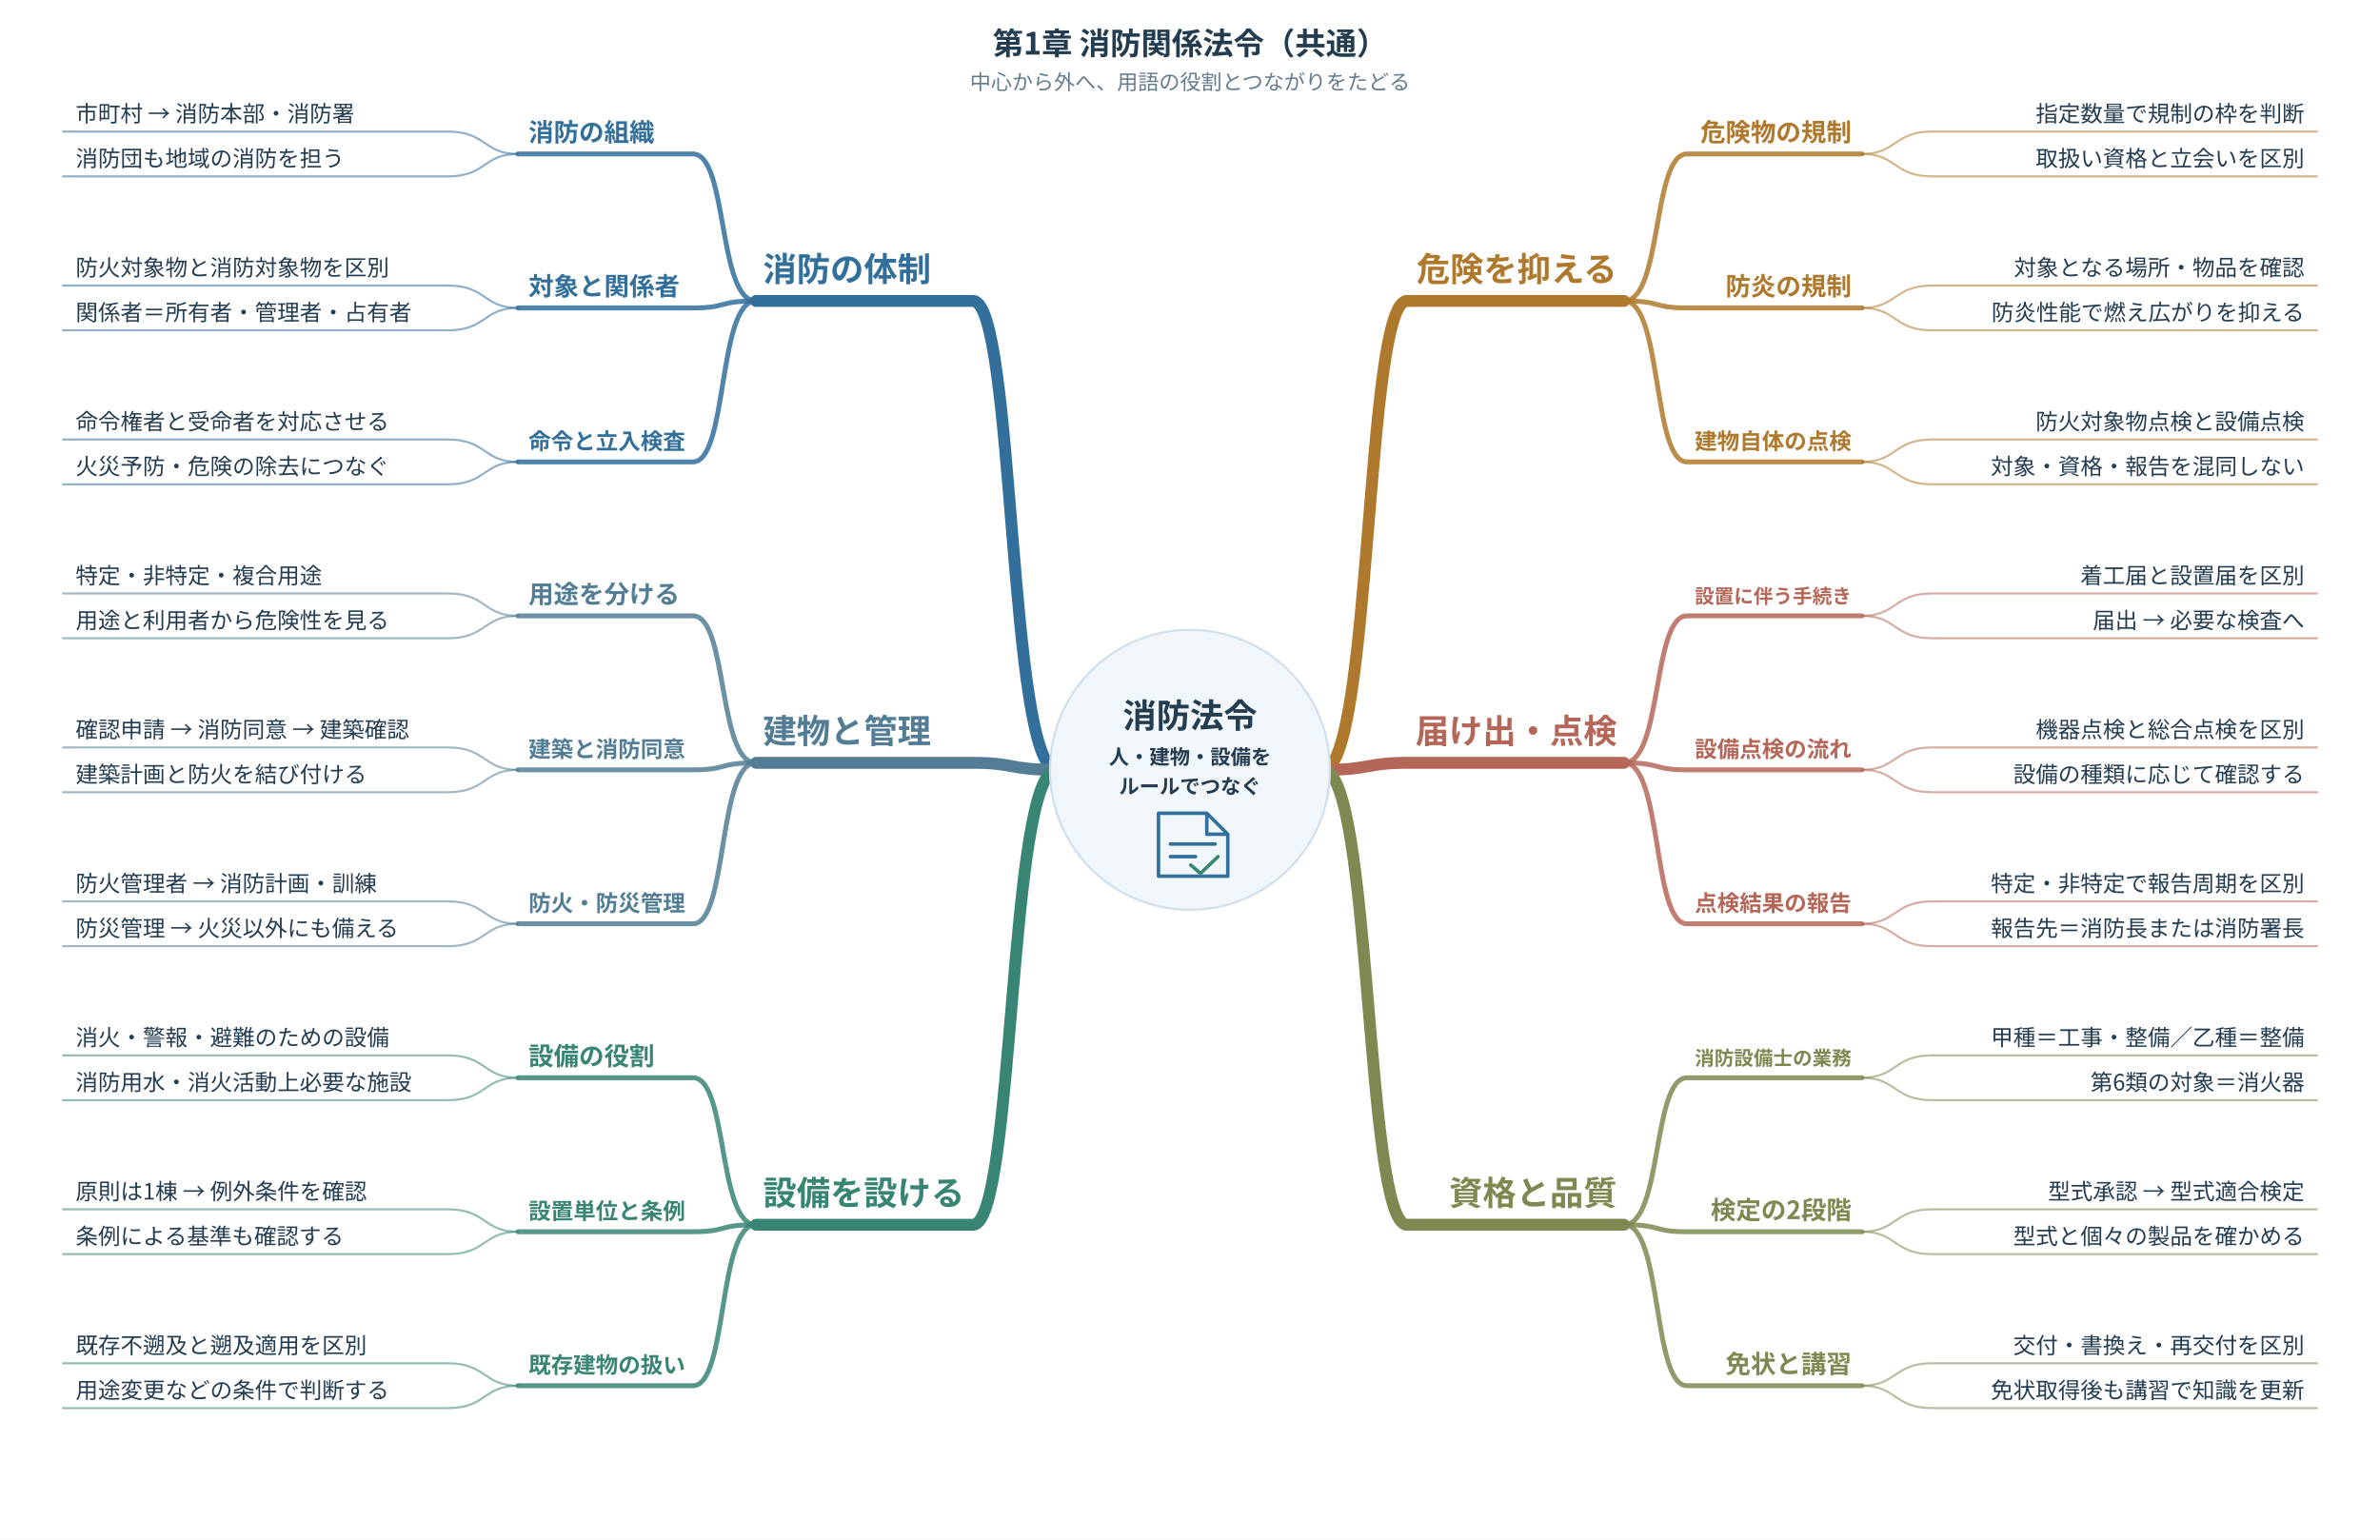
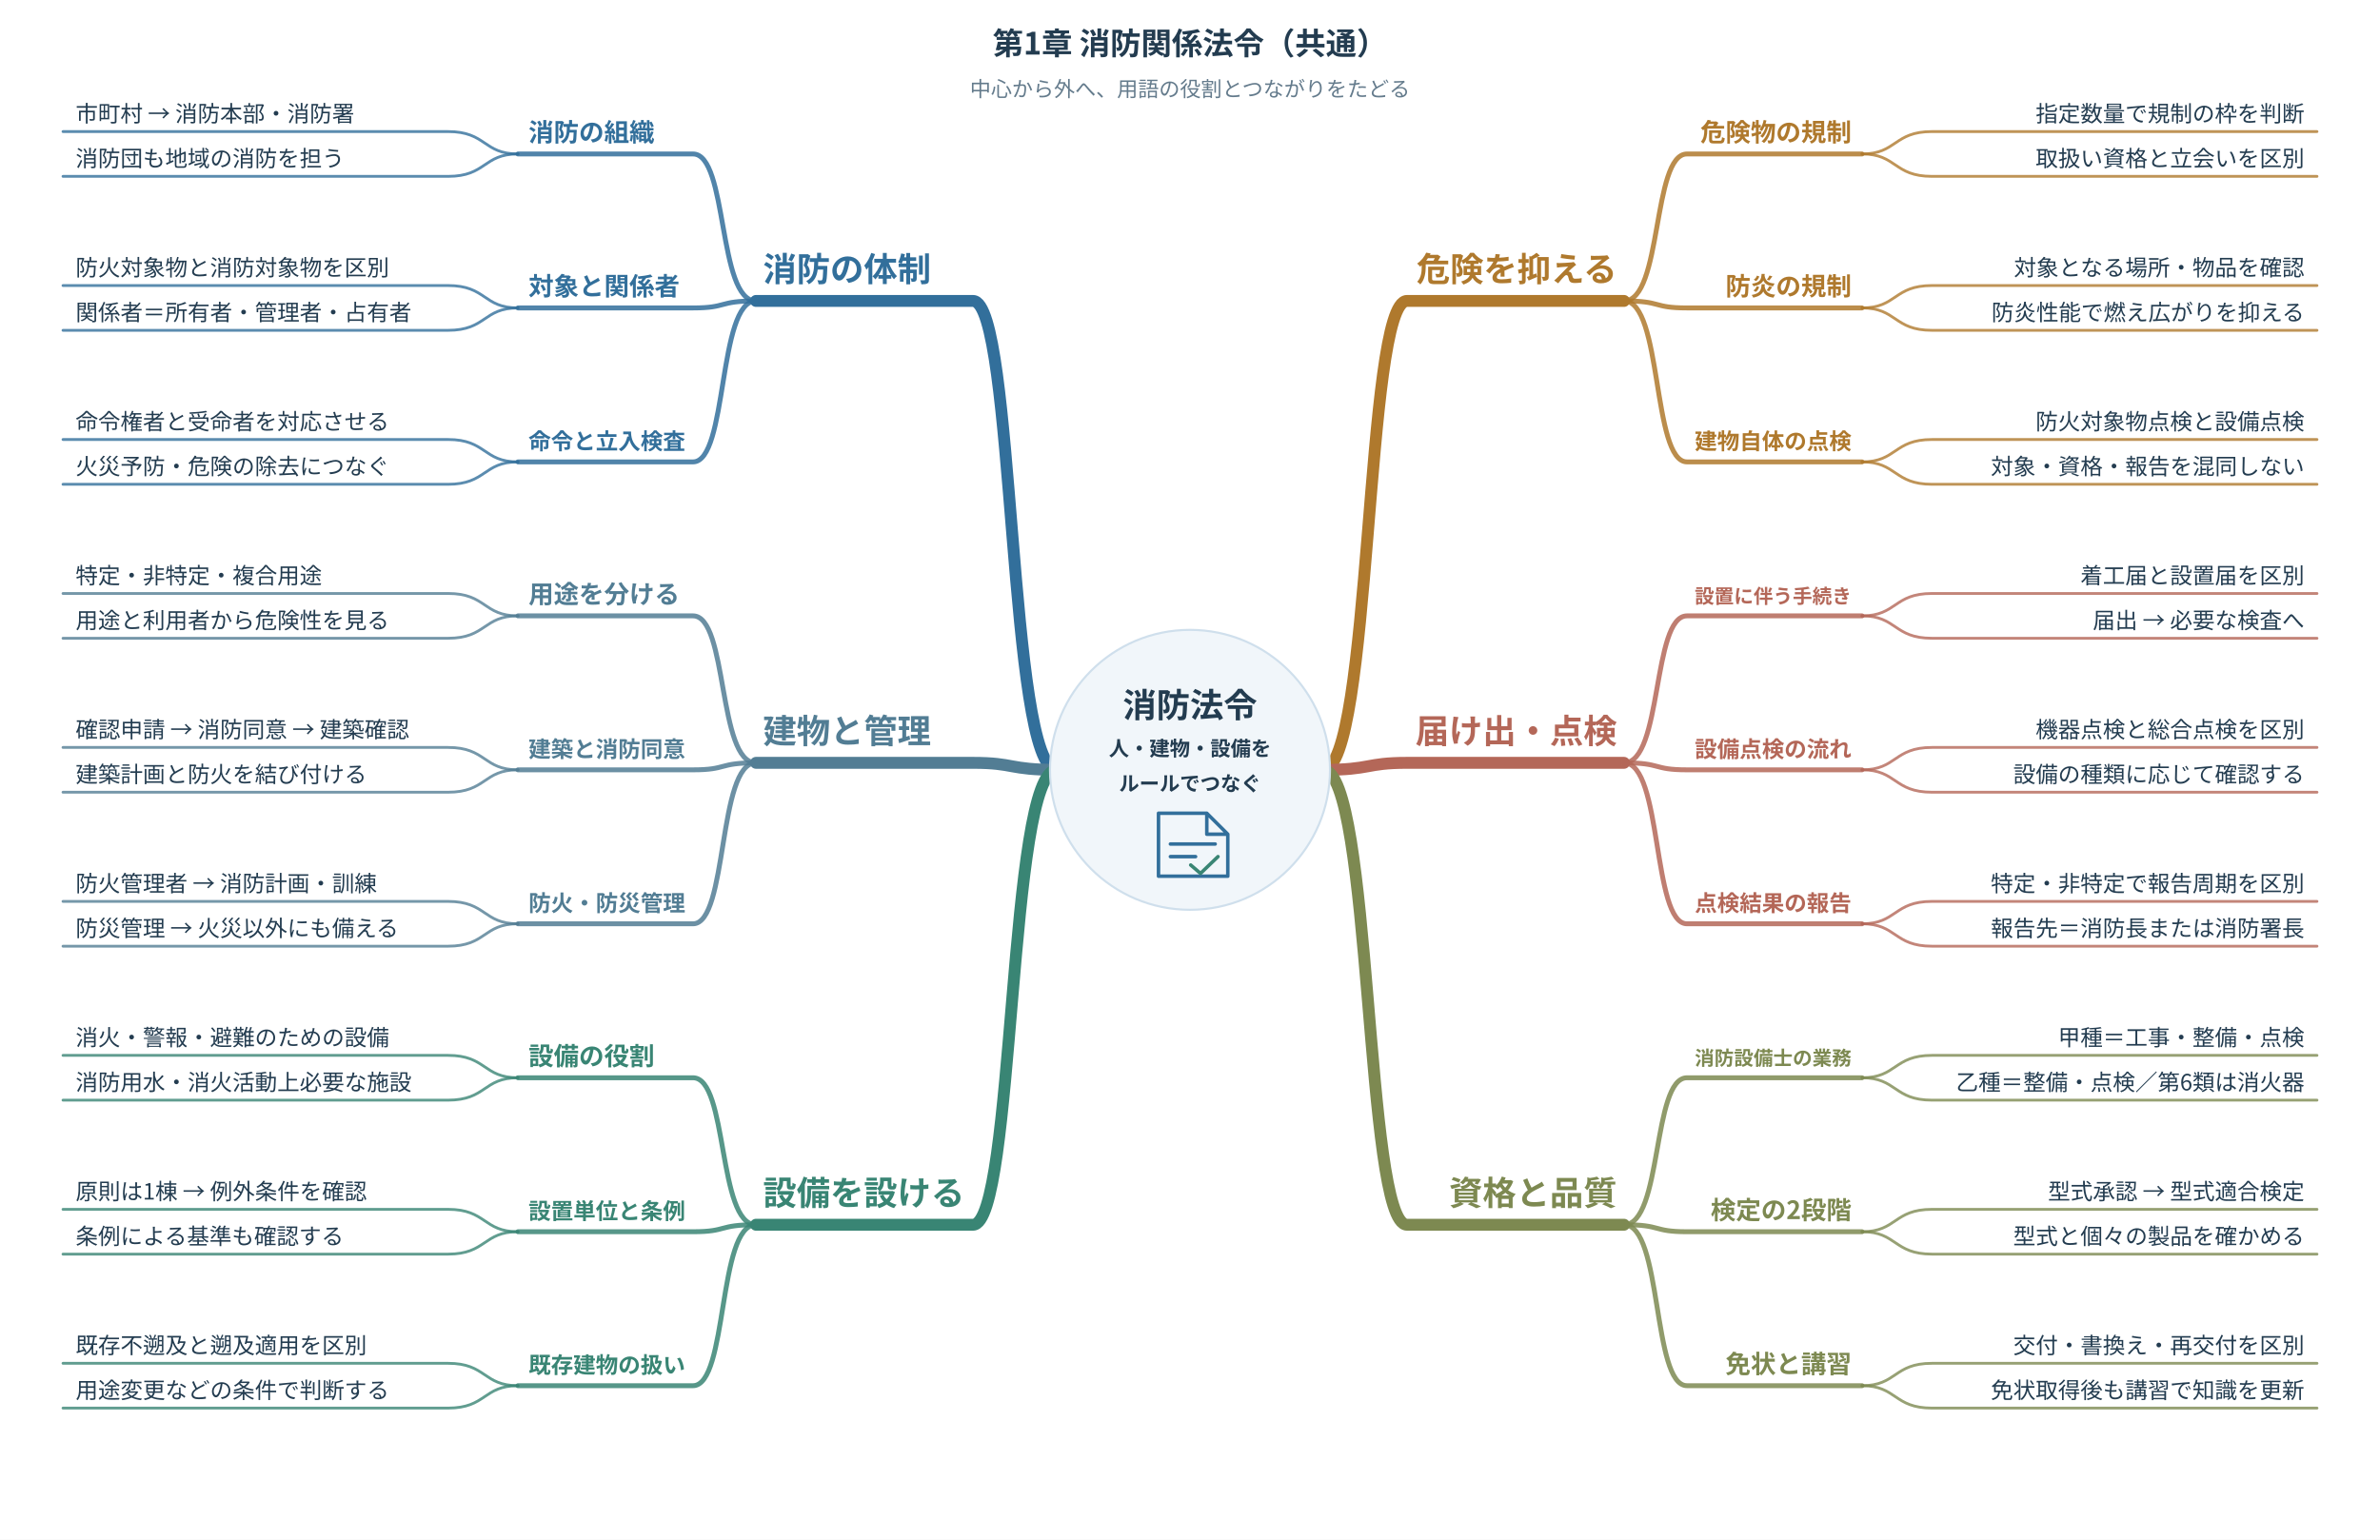
<svg xmlns="http://www.w3.org/2000/svg" width="3400" height="2200" viewBox="0 0 3400 2200" role="img" aria-labelledby="title desc">
  <rect width="3400" height="2200" fill="#FFFFFF" />
  <g font-family="Meiryo, Noto Sans CJK JP, sans-serif" fill="#233C50" stroke-linecap="round" stroke-linejoin="round">
    <text x="1700" y="78" text-anchor="middle" font-size="44" font-weight="700" fill="#233C50">第1章  消防関係法令（共通）</text>
-     <text x="1700" y="128" text-anchor="middle" font-size="30" font-weight="500" fill="#647B8C">中心から外へ、用語の役割とつながりをたどる</text>
+     <text x="1700" y="138" text-anchor="middle" font-size="30" font-weight="500" fill="#647B8C">中心から外へ、用語の役割とつながりをたどる</text>
    <path d="M 1510 1100 C 1440 1100 1450 430 1390 430 L 1080 430" fill="none" stroke="#326F9B" stroke-width="17" opacity="1" />
    <text x="1090" y="402" text-anchor="start" font-size="48" font-weight="700" fill="#326F9B">消防の体制</text>
    <path d="M 1080 430 C 1025 430 1040 220 990 220 L 740 220" fill="none" stroke="#326F9B" stroke-width="7" opacity="0.85" />
    <text x="755" y="202" text-anchor="start" font-size="36" font-weight="700" fill="#326F9B">消防の組織</text>
-     <path d="M 740 220 C 690 220 695 188.0 640 188.0 L 90 188.0" fill="none" stroke="#326F9B" stroke-width="3" opacity="0.55" />
+     <path d="M 740 220 C 690 220 695 188.0 640 188.0 L 90 188.0" fill="none" stroke="#326F9B" stroke-width="4" opacity="0.8" />
    <text x="108" y="174.0" text-anchor="start" font-size="32" font-weight="500" fill="#233C50">市町村 → 消防本部・消防署</text>
-     <path d="M 740 220 C 690 220 695 252.0 640 252.0 L 90 252.0" fill="none" stroke="#326F9B" stroke-width="3" opacity="0.55" />
+     <path d="M 740 220 C 690 220 695 252.0 640 252.0 L 90 252.0" fill="none" stroke="#326F9B" stroke-width="4" opacity="0.8" />
    <text x="108" y="238.0" text-anchor="start" font-size="32" font-weight="500" fill="#233C50">消防団も地域の消防を担う</text>
    <path d="M 1080 430 C 1025 430 1040 440 990 440 L 740 440" fill="none" stroke="#326F9B" stroke-width="7" opacity="0.85" />
    <text x="755" y="422" text-anchor="start" font-size="36" font-weight="700" fill="#326F9B">対象と関係者</text>
-     <path d="M 740 440 C 690 440 695 408.0 640 408.0 L 90 408.0" fill="none" stroke="#326F9B" stroke-width="3" opacity="0.55" />
+     <path d="M 740 440 C 690 440 695 408.0 640 408.0 L 90 408.0" fill="none" stroke="#326F9B" stroke-width="4" opacity="0.8" />
    <text x="108" y="394.0" text-anchor="start" font-size="32" font-weight="500" fill="#233C50">防火対象物と消防対象物を区別</text>
-     <path d="M 740 440 C 690 440 695 472.0 640 472.0 L 90 472.0" fill="none" stroke="#326F9B" stroke-width="3" opacity="0.55" />
+     <path d="M 740 440 C 690 440 695 472.0 640 472.0 L 90 472.0" fill="none" stroke="#326F9B" stroke-width="4" opacity="0.8" />
    <text x="108" y="458.0" text-anchor="start" font-size="32" font-weight="500" fill="#233C50">関係者＝所有者・管理者・占有者</text>
    <path d="M 1080 430 C 1025 430 1040 660 990 660 L 740 660" fill="none" stroke="#326F9B" stroke-width="7" opacity="0.85" />
    <text x="755" y="642" text-anchor="start" font-size="32" font-weight="700" fill="#326F9B">命令と立入検査</text>
-     <path d="M 740 660 C 690 660 695 628.0 640 628.0 L 90 628.0" fill="none" stroke="#326F9B" stroke-width="3" opacity="0.55" />
+     <path d="M 740 660 C 690 660 695 628.0 640 628.0 L 90 628.0" fill="none" stroke="#326F9B" stroke-width="4" opacity="0.8" />
    <text x="108" y="614.0" text-anchor="start" font-size="32" font-weight="500" fill="#233C50">命令権者と受命者を対応させる</text>
-     <path d="M 740 660 C 690 660 695 692.0 640 692.0 L 90 692.0" fill="none" stroke="#326F9B" stroke-width="3" opacity="0.55" />
+     <path d="M 740 660 C 690 660 695 692.0 640 692.0 L 90 692.0" fill="none" stroke="#326F9B" stroke-width="4" opacity="0.8" />
    <text x="108" y="678.0" text-anchor="start" font-size="32" font-weight="500" fill="#233C50">火災予防・危険の除去につなぐ</text>
    <path d="M 1510 1100 C 1440 1100 1450 1090 1390 1090 L 1080 1090" fill="none" stroke="#527D94" stroke-width="17" opacity="1" />
    <text x="1090" y="1062" text-anchor="start" font-size="48" font-weight="700" fill="#527D94">建物と管理</text>
    <path d="M 1080 1090 C 1025 1090 1040 880 990 880 L 740 880" fill="none" stroke="#527D94" stroke-width="7" opacity="0.85" />
    <text x="755" y="862" text-anchor="start" font-size="36" font-weight="700" fill="#527D94">用途を分ける</text>
-     <path d="M 740 880 C 690 880 695 848.0 640 848.0 L 90 848.0" fill="none" stroke="#527D94" stroke-width="3" opacity="0.55" />
+     <path d="M 740 880 C 690 880 695 848.0 640 848.0 L 90 848.0" fill="none" stroke="#527D94" stroke-width="4" opacity="0.8" />
    <text x="108" y="834.0" text-anchor="start" font-size="32" font-weight="500" fill="#233C50">特定・非特定・複合用途</text>
-     <path d="M 740 880 C 690 880 695 912.0 640 912.0 L 90 912.0" fill="none" stroke="#527D94" stroke-width="3" opacity="0.55" />
+     <path d="M 740 880 C 690 880 695 912.0 640 912.0 L 90 912.0" fill="none" stroke="#527D94" stroke-width="4" opacity="0.8" />
    <text x="108" y="898.0" text-anchor="start" font-size="32" font-weight="500" fill="#233C50">用途と利用者から危険性を見る</text>
    <path d="M 1080 1090 C 1025 1090 1040 1100 990 1100 L 740 1100" fill="none" stroke="#527D94" stroke-width="7" opacity="0.85" />
    <text x="755" y="1082" text-anchor="start" font-size="32" font-weight="700" fill="#527D94">建築と消防同意</text>
-     <path d="M 740 1100 C 690 1100 695 1068.0 640 1068.0 L 90 1068.0" fill="none" stroke="#527D94" stroke-width="3" opacity="0.55" />
+     <path d="M 740 1100 C 690 1100 695 1068.0 640 1068.0 L 90 1068.0" fill="none" stroke="#527D94" stroke-width="4" opacity="0.8" />
    <text x="108" y="1054.0" text-anchor="start" font-size="32" font-weight="500" fill="#233C50">確認申請 → 消防同意 → 建築確認</text>
-     <path d="M 740 1100 C 690 1100 695 1132.0 640 1132.0 L 90 1132.0" fill="none" stroke="#527D94" stroke-width="3" opacity="0.55" />
+     <path d="M 740 1100 C 690 1100 695 1132.0 640 1132.0 L 90 1132.0" fill="none" stroke="#527D94" stroke-width="4" opacity="0.8" />
    <text x="108" y="1118.0" text-anchor="start" font-size="32" font-weight="500" fill="#233C50">建築計画と防火を結び付ける</text>
    <path d="M 1080 1090 C 1025 1090 1040 1320 990 1320 L 740 1320" fill="none" stroke="#527D94" stroke-width="7" opacity="0.85" />
    <text x="755" y="1302" text-anchor="start" font-size="32" font-weight="700" fill="#527D94">防火・防災管理</text>
-     <path d="M 740 1320 C 690 1320 695 1288.0 640 1288.0 L 90 1288.0" fill="none" stroke="#527D94" stroke-width="3" opacity="0.55" />
+     <path d="M 740 1320 C 690 1320 695 1288.0 640 1288.0 L 90 1288.0" fill="none" stroke="#527D94" stroke-width="4" opacity="0.8" />
    <text x="108" y="1274.0" text-anchor="start" font-size="32" font-weight="500" fill="#233C50">防火管理者 → 消防計画・訓練</text>
-     <path d="M 740 1320 C 690 1320 695 1352.0 640 1352.0 L 90 1352.0" fill="none" stroke="#527D94" stroke-width="3" opacity="0.55" />
+     <path d="M 740 1320 C 690 1320 695 1352.0 640 1352.0 L 90 1352.0" fill="none" stroke="#527D94" stroke-width="4" opacity="0.8" />
    <text x="108" y="1338.0" text-anchor="start" font-size="32" font-weight="500" fill="#233C50">防災管理 → 火災以外にも備える</text>
    <path d="M 1510 1100 C 1440 1100 1450 1750 1390 1750 L 1080 1750" fill="none" stroke="#398574" stroke-width="17" opacity="1" />
    <text x="1090" y="1722" text-anchor="start" font-size="48" font-weight="700" fill="#398574">設備を設ける</text>
    <path d="M 1080 1750 C 1025 1750 1040 1540 990 1540 L 740 1540" fill="none" stroke="#398574" stroke-width="7" opacity="0.85" />
    <text x="755" y="1522" text-anchor="start" font-size="36" font-weight="700" fill="#398574">設備の役割</text>
-     <path d="M 740 1540 C 690 1540 695 1508.0 640 1508.0 L 90 1508.0" fill="none" stroke="#398574" stroke-width="3" opacity="0.55" />
+     <path d="M 740 1540 C 690 1540 695 1508.0 640 1508.0 L 90 1508.0" fill="none" stroke="#398574" stroke-width="4" opacity="0.8" />
    <text x="108" y="1494.0" text-anchor="start" font-size="32" font-weight="500" fill="#233C50">消火・警報・避難のための設備</text>
-     <path d="M 740 1540 C 690 1540 695 1572.0 640 1572.0 L 90 1572.0" fill="none" stroke="#398574" stroke-width="3" opacity="0.55" />
+     <path d="M 740 1540 C 690 1540 695 1572.0 640 1572.0 L 90 1572.0" fill="none" stroke="#398574" stroke-width="4" opacity="0.8" />
    <text x="108" y="1558.0" text-anchor="start" font-size="32" font-weight="500" fill="#233C50">消防用水・消火活動上必要な施設</text>
    <path d="M 1080 1750 C 1025 1750 1040 1760 990 1760 L 740 1760" fill="none" stroke="#398574" stroke-width="7" opacity="0.85" />
    <text x="755" y="1742" text-anchor="start" font-size="32" font-weight="700" fill="#398574">設置単位と条例</text>
-     <path d="M 740 1760 C 690 1760 695 1728.0 640 1728.0 L 90 1728.0" fill="none" stroke="#398574" stroke-width="3" opacity="0.55" />
+     <path d="M 740 1760 C 690 1760 695 1728.0 640 1728.0 L 90 1728.0" fill="none" stroke="#398574" stroke-width="4" opacity="0.8" />
    <text x="108" y="1714.0" text-anchor="start" font-size="32" font-weight="500" fill="#233C50">原則は1棟 → 例外条件を確認</text>
-     <path d="M 740 1760 C 690 1760 695 1792.0 640 1792.0 L 90 1792.0" fill="none" stroke="#398574" stroke-width="3" opacity="0.55" />
+     <path d="M 740 1760 C 690 1760 695 1792.0 640 1792.0 L 90 1792.0" fill="none" stroke="#398574" stroke-width="4" opacity="0.8" />
    <text x="108" y="1778.0" text-anchor="start" font-size="32" font-weight="500" fill="#233C50">条例による基準も確認する</text>
    <path d="M 1080 1750 C 1025 1750 1040 1980 990 1980 L 740 1980" fill="none" stroke="#398574" stroke-width="7" opacity="0.85" />
    <text x="755" y="1962" text-anchor="start" font-size="32" font-weight="700" fill="#398574">既存建物の扱い</text>
-     <path d="M 740 1980 C 690 1980 695 1948.0 640 1948.0 L 90 1948.0" fill="none" stroke="#398574" stroke-width="3" opacity="0.55" />
+     <path d="M 740 1980 C 690 1980 695 1948.0 640 1948.0 L 90 1948.0" fill="none" stroke="#398574" stroke-width="4" opacity="0.8" />
    <text x="108" y="1934.0" text-anchor="start" font-size="32" font-weight="500" fill="#233C50">既存不遡及と遡及適用を区別</text>
-     <path d="M 740 1980 C 690 1980 695 2012.0 640 2012.0 L 90 2012.0" fill="none" stroke="#398574" stroke-width="3" opacity="0.55" />
+     <path d="M 740 1980 C 690 1980 695 2012.0 640 2012.0 L 90 2012.0" fill="none" stroke="#398574" stroke-width="4" opacity="0.8" />
    <text x="108" y="1998.0" text-anchor="start" font-size="32" font-weight="500" fill="#233C50">用途変更などの条件で判断する</text>
    <path d="M 1890 1100 C 1960 1100 1950 430 2010 430 L 2320 430" fill="none" stroke="#AF792D" stroke-width="17" opacity="1" />
    <text x="2310" y="402" text-anchor="end" font-size="48" font-weight="700" fill="#AF792D">危険を抑える</text>
    <path d="M 2320 430 C 2375 430 2360 220 2410 220 L 2660 220" fill="none" stroke="#AF792D" stroke-width="7" opacity="0.85" />
    <text x="2645" y="202" text-anchor="end" font-size="36" font-weight="700" fill="#AF792D">危険物の規制</text>
-     <path d="M 2660 220 C 2710 220 2705 188.0 2760 188.0 L 3310 188.0" fill="none" stroke="#AF792D" stroke-width="3" opacity="0.55" />
+     <path d="M 2660 220 C 2710 220 2705 188.0 2760 188.0 L 3310 188.0" fill="none" stroke="#AF792D" stroke-width="4" opacity="0.8" />
    <text x="3292" y="174.0" text-anchor="end" font-size="32" font-weight="500" fill="#233C50">指定数量で規制の枠を判断</text>
-     <path d="M 2660 220 C 2710 220 2705 252.0 2760 252.0 L 3310 252.0" fill="none" stroke="#AF792D" stroke-width="3" opacity="0.55" />
+     <path d="M 2660 220 C 2710 220 2705 252.0 2760 252.0 L 3310 252.0" fill="none" stroke="#AF792D" stroke-width="4" opacity="0.8" />
    <text x="3292" y="238.0" text-anchor="end" font-size="32" font-weight="500" fill="#233C50">取扱い資格と立会いを区別</text>
    <path d="M 2320 430 C 2375 430 2360 440 2410 440 L 2660 440" fill="none" stroke="#AF792D" stroke-width="7" opacity="0.85" />
    <text x="2645" y="422" text-anchor="end" font-size="36" font-weight="700" fill="#AF792D">防炎の規制</text>
-     <path d="M 2660 440 C 2710 440 2705 408.0 2760 408.0 L 3310 408.0" fill="none" stroke="#AF792D" stroke-width="3" opacity="0.55" />
+     <path d="M 2660 440 C 2710 440 2705 408.0 2760 408.0 L 3310 408.0" fill="none" stroke="#AF792D" stroke-width="4" opacity="0.8" />
    <text x="3292" y="394.0" text-anchor="end" font-size="32" font-weight="500" fill="#233C50">対象となる場所・物品を確認</text>
-     <path d="M 2660 440 C 2710 440 2705 472.0 2760 472.0 L 3310 472.0" fill="none" stroke="#AF792D" stroke-width="3" opacity="0.55" />
+     <path d="M 2660 440 C 2710 440 2705 472.0 2760 472.0 L 3310 472.0" fill="none" stroke="#AF792D" stroke-width="4" opacity="0.8" />
    <text x="3292" y="458.0" text-anchor="end" font-size="32" font-weight="500" fill="#233C50">防炎性能で燃え広がりを抑える</text>
    <path d="M 2320 430 C 2375 430 2360 660 2410 660 L 2660 660" fill="none" stroke="#AF792D" stroke-width="7" opacity="0.85" />
    <text x="2645" y="642" text-anchor="end" font-size="32" font-weight="700" fill="#AF792D">建物自体の点検</text>
-     <path d="M 2660 660 C 2710 660 2705 628.0 2760 628.0 L 3310 628.0" fill="none" stroke="#AF792D" stroke-width="3" opacity="0.55" />
+     <path d="M 2660 660 C 2710 660 2705 628.0 2760 628.0 L 3310 628.0" fill="none" stroke="#AF792D" stroke-width="4" opacity="0.8" />
    <text x="3292" y="614.0" text-anchor="end" font-size="32" font-weight="500" fill="#233C50">防火対象物点検と設備点検</text>
-     <path d="M 2660 660 C 2710 660 2705 692.0 2760 692.0 L 3310 692.0" fill="none" stroke="#AF792D" stroke-width="3" opacity="0.55" />
+     <path d="M 2660 660 C 2710 660 2705 692.0 2760 692.0 L 3310 692.0" fill="none" stroke="#AF792D" stroke-width="4" opacity="0.8" />
    <text x="3292" y="678.0" text-anchor="end" font-size="32" font-weight="500" fill="#233C50">対象・資格・報告を混同しない</text>
    <path d="M 1890 1100 C 1960 1100 1950 1090 2010 1090 L 2320 1090" fill="none" stroke="#B46758" stroke-width="17" opacity="1" />
    <text x="2310" y="1062" text-anchor="end" font-size="48" font-weight="700" fill="#B46758">届け出・点検</text>
    <path d="M 2320 1090 C 2375 1090 2360 880 2410 880 L 2660 880" fill="none" stroke="#B46758" stroke-width="7" opacity="0.85" />
    <text x="2645" y="862" text-anchor="end" font-size="28" font-weight="700" fill="#B46758">設置に伴う手続き</text>
-     <path d="M 2660 880 C 2710 880 2705 848.0 2760 848.0 L 3310 848.0" fill="none" stroke="#B46758" stroke-width="3" opacity="0.55" />
+     <path d="M 2660 880 C 2710 880 2705 848.0 2760 848.0 L 3310 848.0" fill="none" stroke="#B46758" stroke-width="4" opacity="0.8" />
    <text x="3292" y="834.0" text-anchor="end" font-size="32" font-weight="500" fill="#233C50">着工届と設置届を区別</text>
-     <path d="M 2660 880 C 2710 880 2705 912.0 2760 912.0 L 3310 912.0" fill="none" stroke="#B46758" stroke-width="3" opacity="0.55" />
+     <path d="M 2660 880 C 2710 880 2705 912.0 2760 912.0 L 3310 912.0" fill="none" stroke="#B46758" stroke-width="4" opacity="0.8" />
    <text x="3292" y="898.0" text-anchor="end" font-size="32" font-weight="500" fill="#233C50">届出 → 必要な検査へ</text>
    <path d="M 2320 1090 C 2375 1090 2360 1100 2410 1100 L 2660 1100" fill="none" stroke="#B46758" stroke-width="7" opacity="0.85" />
    <text x="2645" y="1082" text-anchor="end" font-size="32" font-weight="700" fill="#B46758">設備点検の流れ</text>
-     <path d="M 2660 1100 C 2710 1100 2705 1068.0 2760 1068.0 L 3310 1068.0" fill="none" stroke="#B46758" stroke-width="3" opacity="0.55" />
+     <path d="M 2660 1100 C 2710 1100 2705 1068.0 2760 1068.0 L 3310 1068.0" fill="none" stroke="#B46758" stroke-width="4" opacity="0.8" />
    <text x="3292" y="1054.0" text-anchor="end" font-size="32" font-weight="500" fill="#233C50">機器点検と総合点検を区別</text>
-     <path d="M 2660 1100 C 2710 1100 2705 1132.0 2760 1132.0 L 3310 1132.0" fill="none" stroke="#B46758" stroke-width="3" opacity="0.55" />
+     <path d="M 2660 1100 C 2710 1100 2705 1132.0 2760 1132.0 L 3310 1132.0" fill="none" stroke="#B46758" stroke-width="4" opacity="0.8" />
    <text x="3292" y="1118.0" text-anchor="end" font-size="32" font-weight="500" fill="#233C50">設備の種類に応じて確認する</text>
    <path d="M 2320 1090 C 2375 1090 2360 1320 2410 1320 L 2660 1320" fill="none" stroke="#B46758" stroke-width="7" opacity="0.85" />
    <text x="2645" y="1302" text-anchor="end" font-size="32" font-weight="700" fill="#B46758">点検結果の報告</text>
-     <path d="M 2660 1320 C 2710 1320 2705 1288.0 2760 1288.0 L 3310 1288.0" fill="none" stroke="#B46758" stroke-width="3" opacity="0.55" />
+     <path d="M 2660 1320 C 2710 1320 2705 1288.0 2760 1288.0 L 3310 1288.0" fill="none" stroke="#B46758" stroke-width="4" opacity="0.8" />
    <text x="3292" y="1274.0" text-anchor="end" font-size="32" font-weight="500" fill="#233C50">特定・非特定で報告周期を区別</text>
-     <path d="M 2660 1320 C 2710 1320 2705 1352.0 2760 1352.0 L 3310 1352.0" fill="none" stroke="#B46758" stroke-width="3" opacity="0.55" />
+     <path d="M 2660 1320 C 2710 1320 2705 1352.0 2760 1352.0 L 3310 1352.0" fill="none" stroke="#B46758" stroke-width="4" opacity="0.8" />
    <text x="3292" y="1338.0" text-anchor="end" font-size="32" font-weight="500" fill="#233C50">報告先＝消防長または消防署長</text>
    <path d="M 1890 1100 C 1960 1100 1950 1750 2010 1750 L 2320 1750" fill="none" stroke="#7D8951" stroke-width="17" opacity="1" />
    <text x="2310" y="1722" text-anchor="end" font-size="48" font-weight="700" fill="#7D8951">資格と品質</text>
    <path d="M 2320 1750 C 2375 1750 2360 1540 2410 1540 L 2660 1540" fill="none" stroke="#7D8951" stroke-width="7" opacity="0.85" />
    <text x="2645" y="1522" text-anchor="end" font-size="28" font-weight="700" fill="#7D8951">消防設備士の業務</text>
-     <path d="M 2660 1540 C 2710 1540 2705 1508.0 2760 1508.0 L 3310 1508.0" fill="none" stroke="#7D8951" stroke-width="3" opacity="0.55" />
-     <text x="3292" y="1494.0" text-anchor="end" font-size="32" font-weight="500" fill="#233C50">甲種＝工事・整備／乙種＝整備</text>
-     <path d="M 2660 1540 C 2710 1540 2705 1572.0 2760 1572.0 L 3310 1572.0" fill="none" stroke="#7D8951" stroke-width="3" opacity="0.55" />
-     <text x="3292" y="1558.0" text-anchor="end" font-size="32" font-weight="500" fill="#233C50">第6類の対象＝消火器</text>
+     <path d="M 2660 1540 C 2710 1540 2705 1508.0 2760 1508.0 L 3310 1508.0" fill="none" stroke="#7D8951" stroke-width="4" opacity="0.8" />
+     <text x="3292" y="1494.0" text-anchor="end" font-size="32" font-weight="500" fill="#233C50">甲種＝工事・整備・点検</text>
+     <path d="M 2660 1540 C 2710 1540 2705 1572.0 2760 1572.0 L 3310 1572.0" fill="none" stroke="#7D8951" stroke-width="4" opacity="0.8" />
+     <text x="3292" y="1558.0" text-anchor="end" font-size="32" font-weight="500" fill="#233C50">乙種＝整備・点検／第6類は消火器</text>
    <path d="M 2320 1750 C 2375 1750 2360 1760 2410 1760 L 2660 1760" fill="none" stroke="#7D8951" stroke-width="7" opacity="0.85" />
    <text x="2645" y="1742" text-anchor="end" font-size="36" font-weight="700" fill="#7D8951">検定の2段階</text>
-     <path d="M 2660 1760 C 2710 1760 2705 1728.0 2760 1728.0 L 3310 1728.0" fill="none" stroke="#7D8951" stroke-width="3" opacity="0.55" />
+     <path d="M 2660 1760 C 2710 1760 2705 1728.0 2760 1728.0 L 3310 1728.0" fill="none" stroke="#7D8951" stroke-width="4" opacity="0.8" />
    <text x="3292" y="1714.0" text-anchor="end" font-size="32" font-weight="500" fill="#233C50">型式承認 → 型式適合検定</text>
-     <path d="M 2660 1760 C 2710 1760 2705 1792.0 2760 1792.0 L 3310 1792.0" fill="none" stroke="#7D8951" stroke-width="3" opacity="0.55" />
+     <path d="M 2660 1760 C 2710 1760 2705 1792.0 2760 1792.0 L 3310 1792.0" fill="none" stroke="#7D8951" stroke-width="4" opacity="0.8" />
    <text x="3292" y="1778.0" text-anchor="end" font-size="32" font-weight="500" fill="#233C50">型式と個々の製品を確かめる</text>
    <path d="M 2320 1750 C 2375 1750 2360 1980 2410 1980 L 2660 1980" fill="none" stroke="#7D8951" stroke-width="7" opacity="0.85" />
    <text x="2645" y="1962" text-anchor="end" font-size="36" font-weight="700" fill="#7D8951">免状と講習</text>
-     <path d="M 2660 1980 C 2710 1980 2705 1948.0 2760 1948.0 L 3310 1948.0" fill="none" stroke="#7D8951" stroke-width="3" opacity="0.55" />
+     <path d="M 2660 1980 C 2710 1980 2705 1948.0 2760 1948.0 L 3310 1948.0" fill="none" stroke="#7D8951" stroke-width="4" opacity="0.8" />
    <text x="3292" y="1934.0" text-anchor="end" font-size="32" font-weight="500" fill="#233C50">交付・書換え・再交付を区別</text>
-     <path d="M 2660 1980 C 2710 1980 2705 2012.0 2760 2012.0 L 3310 2012.0" fill="none" stroke="#7D8951" stroke-width="3" opacity="0.55" />
+     <path d="M 2660 1980 C 2710 1980 2705 2012.0 2760 2012.0 L 3310 2012.0" fill="none" stroke="#7D8951" stroke-width="4" opacity="0.8" />
    <text x="3292" y="1998.0" text-anchor="end" font-size="32" font-weight="500" fill="#233C50">免状取得後も講習で知識を更新</text>
    <circle cx="1700" cy="1100" r="200" fill="#F1F6FA" stroke="#CFDFEC" stroke-width="3" />
-     <text x="1700" y="1040" text-anchor="middle" font-size="48" font-weight="700" fill="#233C50">消防法令</text>
-     <text x="1700" y="1092" text-anchor="middle" font-size="29" font-weight="600" fill="#233C50">人・建物・設備を</text>
-     <text x="1700" y="1134" text-anchor="middle" font-size="29" font-weight="600" fill="#233C50">ルールでつなぐ</text>
+     <text x="1700" y="1025" text-anchor="middle" font-size="48" font-weight="700" fill="#233C50">消防法令</text>
+     <text x="1700" y="1080" text-anchor="middle" font-size="29" font-weight="600" fill="#233C50">人・建物・設備を</text>
+     <text x="1700" y="1130" text-anchor="middle" font-size="29" font-weight="600" fill="#233C50">ルールでつなぐ</text>
    <path d="M 1655 1162 L 1724 1162 L 1754 1192 L 1754 1252 L 1655 1252 Z M 1724 1162 L 1724 1192 L 1754 1192 M 1672 1206 L 1736 1206 M 1672 1224 L 1708 1224" fill="none" stroke="#326F9B" stroke-width="5" opacity="1" />
    <path d="M 1701 1236 L 1715 1248 L 1740 1224" fill="none" stroke="#398574" stroke-width="5" opacity="1" />
  </g>
</svg>
